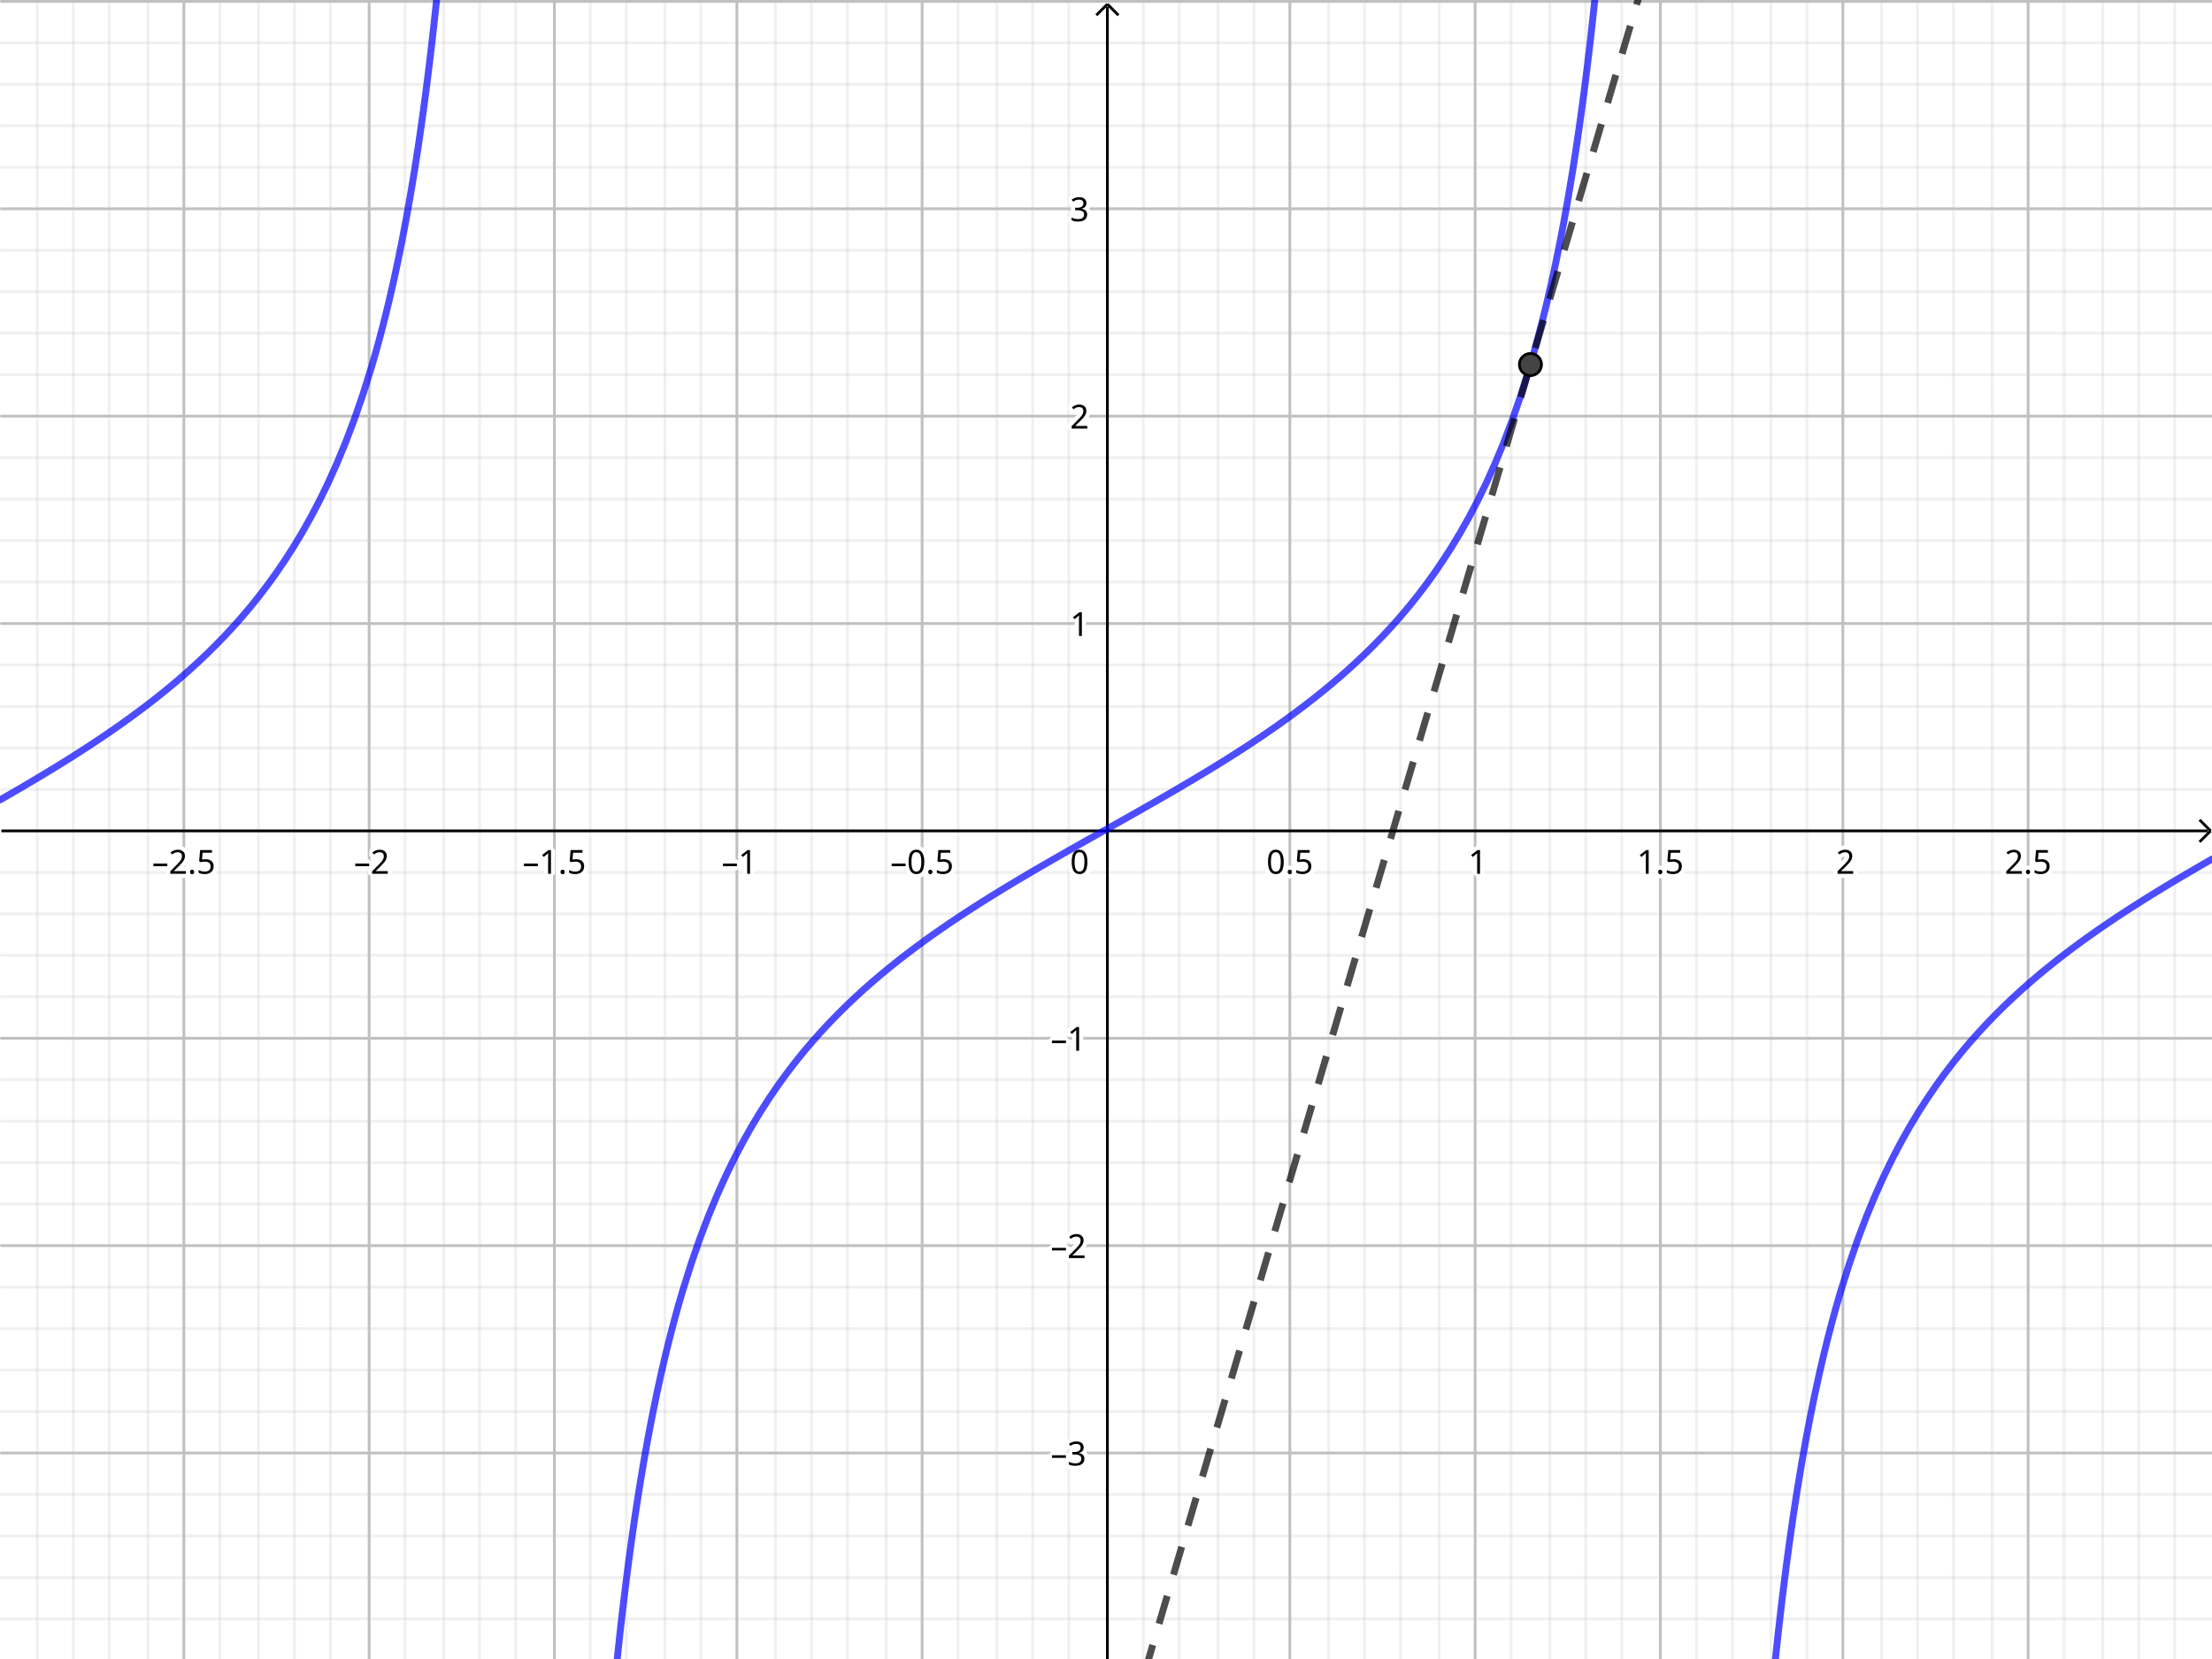
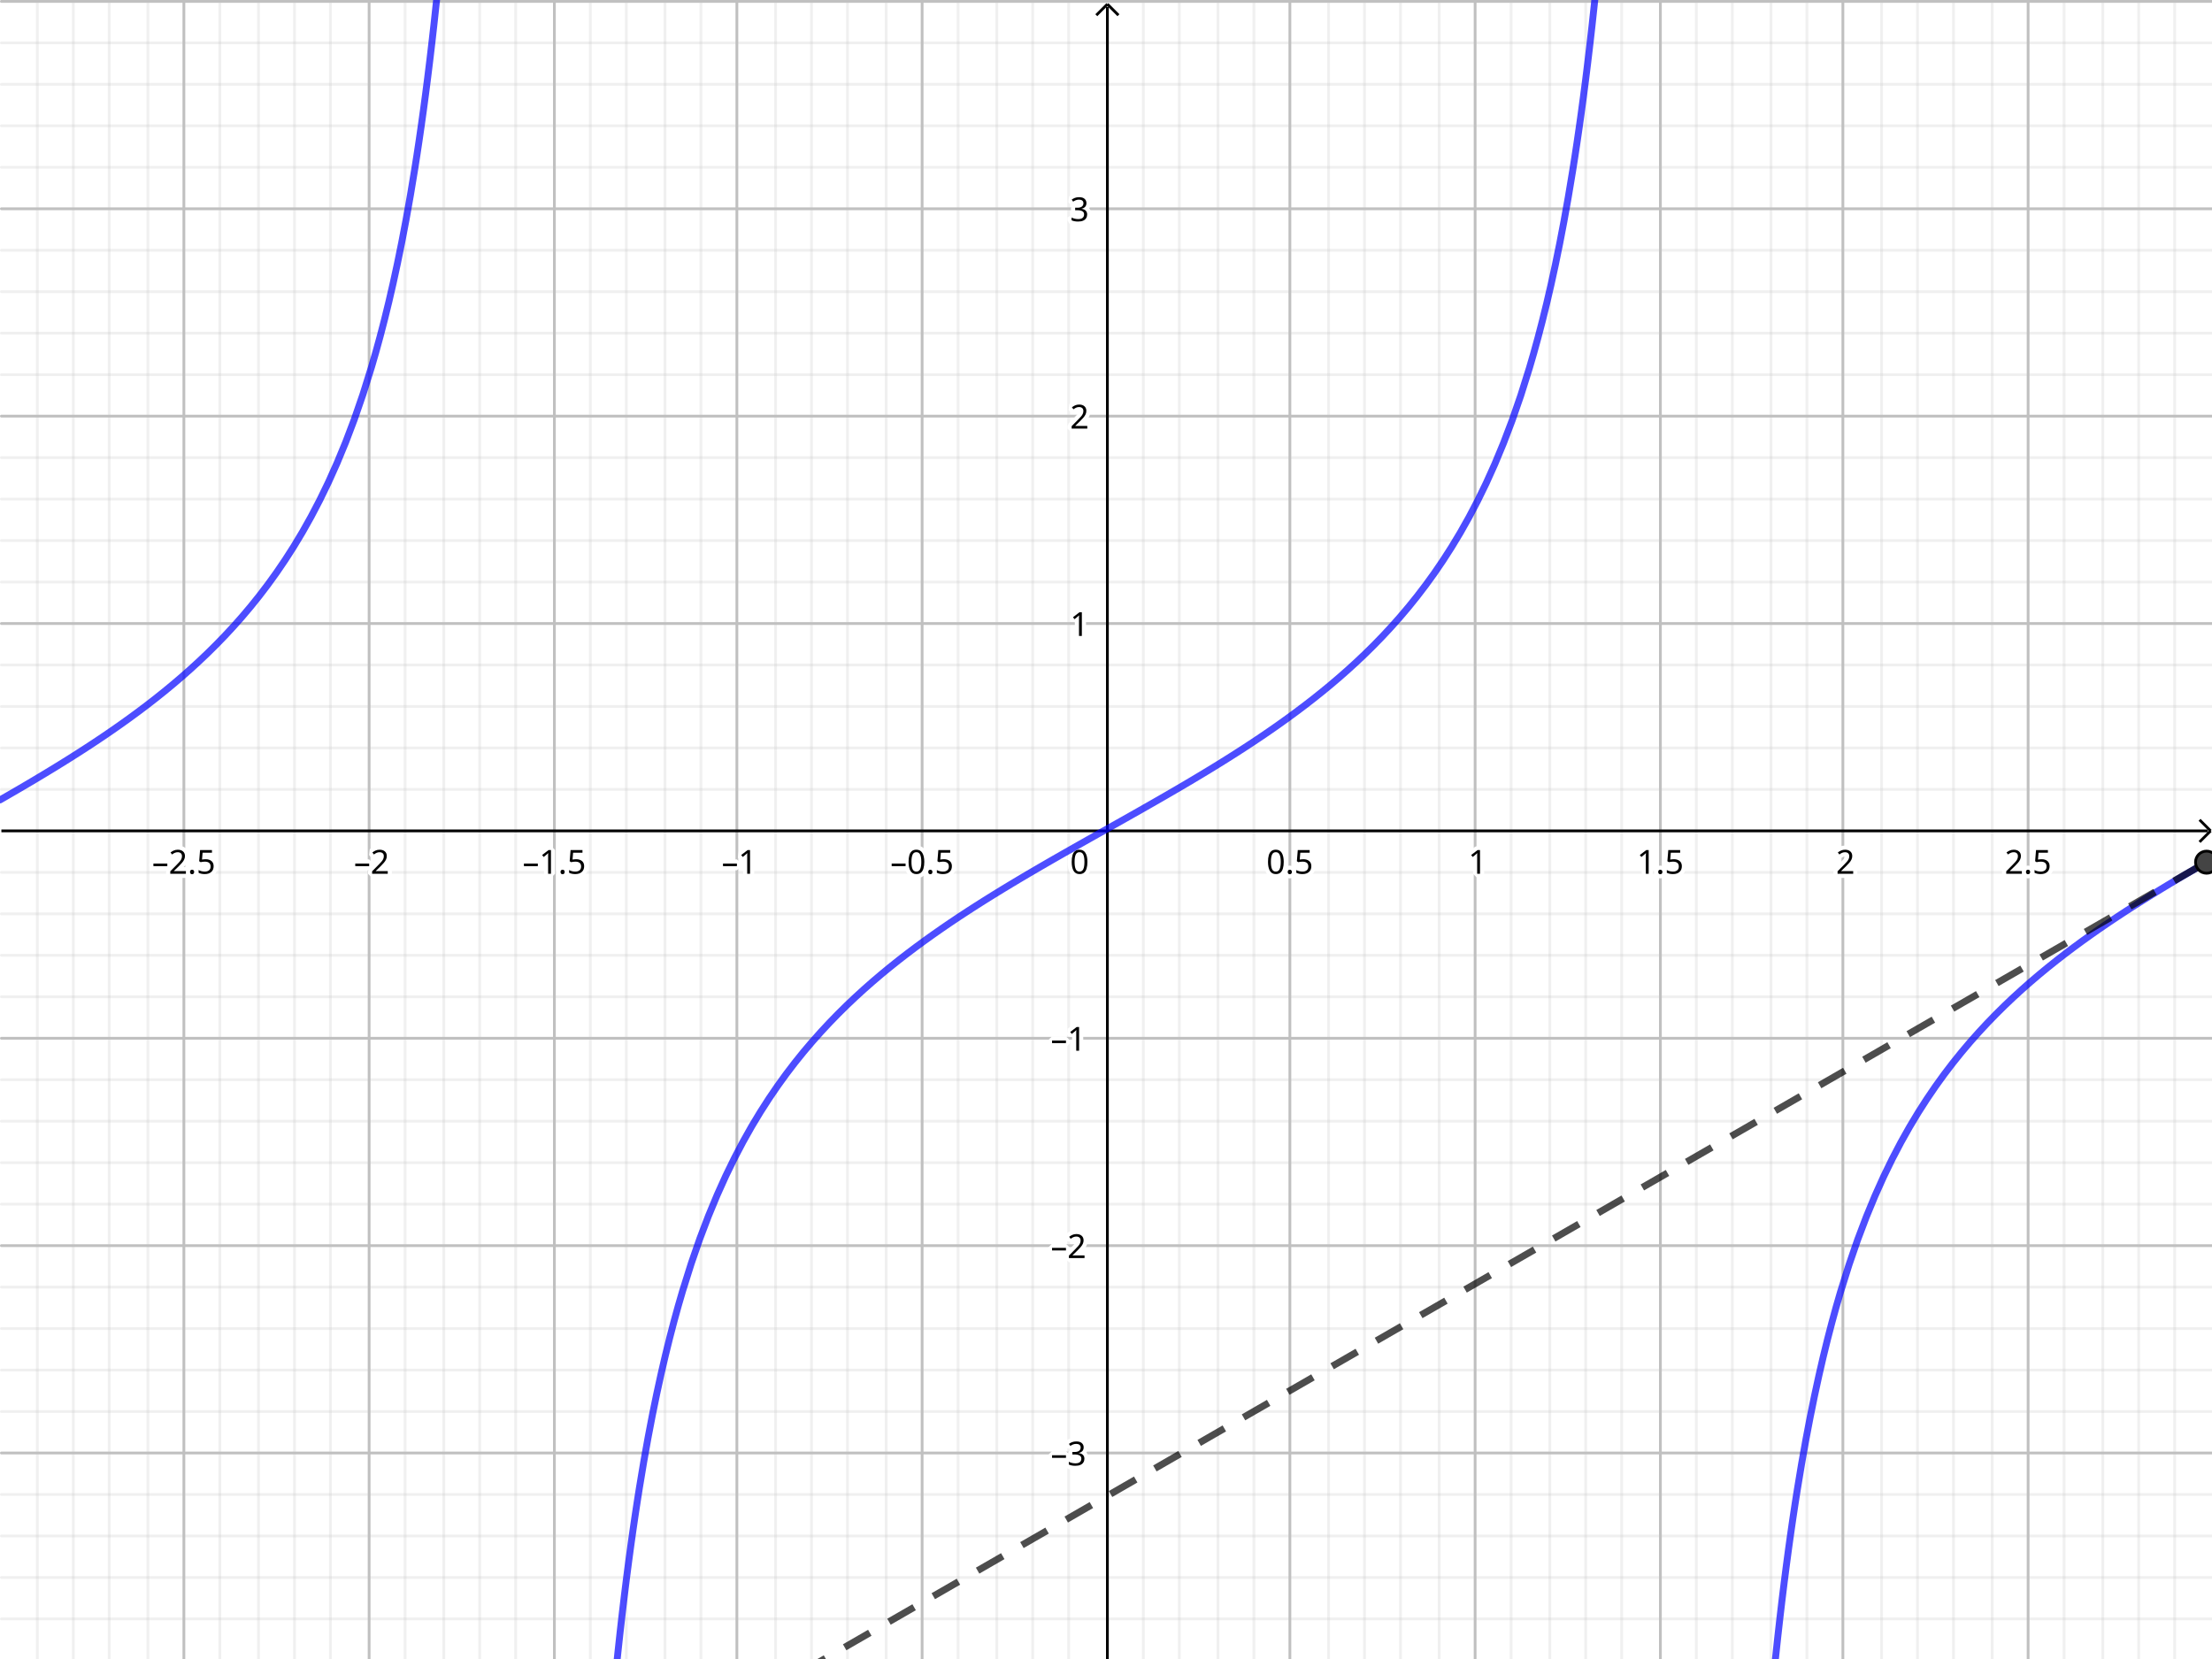
<svg xmlns="http://www.w3.org/2000/svg" version="1.1" width="800" height="600">
  <defs>
-     <clipPath id="EKlBTLpVcZbd">
+     <clipPath id="aDhhhTNVKDqL">
      <path fill="none" stroke="none" d=" M 0 0 L 800 0 L 800 600 L 0 600 L 0 0 Z" />
    </clipPath>
  </defs>
-   <g transform="scale(1,1)" clip-path="url(#EKlBTLpVcZbd)">
+   <g transform="scale(1,1)" clip-path="url(#aDhhhTNVKDqL)">
    <g>
      <path fill="none" stroke="rgb(192,192,192)" paint-order="fill stroke markers" d=" M 66.5 0.5 L 66.5 600.5 M 66.5 0.5 L 66.5 600.5 M 133.5 0.5 L 133.5 600.5 M 200.5 0.5 L 200.5 600.5 M 266.5 0.5 L 266.5 600.5 M 333.5 0.5 L 333.5 600.5 M 466.5 0.5 L 466.5 600.5 M 533.5 0.5 L 533.5 600.5 M 600.5 0.5 L 600.5 600.5 M 666.5 0.5 L 666.5 600.5 M 733.5 0.5 L 733.5 600.5 M 800.5 0.5 L 800.5 600.5" stroke-opacity="1" stroke-linecap="round" stroke-linejoin="round" stroke-miterlimit="10" />
      <path fill="none" stroke="rgb(192,192,192)" paint-order="fill stroke markers" d=" M 13.5 0.5 L 13.5 600.5 M 26.5 0.5 L 26.5 600.5 M 39.5 0.5 L 39.5 600.5 M 53.5 0.5 L 53.5 600.5 M 79.5 0.5 L 79.5 600.5 M 93.5 0.5 L 93.5 600.5 M 106.5 0.5 L 106.5 600.5 M 119.5 0.5 L 119.5 600.5 M 146.5 0.5 L 146.5 600.5 M 160.5 0.5 L 160.5 600.5 M 173.5 0.5 L 173.5 600.5 M 186.5 0.5 L 186.5 600.5 M 213.5 0.5 L 213.5 600.5 M 226.5 0.5 L 226.5 600.5 M 240.5 0.5 L 240.5 600.5 M 253.5 0.5 L 253.5 600.5 M 280.5 0.5 L 280.5 600.5 M 293.5 0.5 L 293.5 600.5 M 306.5 0.5 L 306.5 600.5 M 320.5 0.5 L 320.5 600.5 M 346.5 0.5 L 346.5 600.5 M 360.5 0.5 L 360.5 600.5 M 373.5 0.5 L 373.5 600.5 M 386.5 0.5 L 386.5 600.5 M 413.5 0.5 L 413.5 600.5 M 426.5 0.5 L 426.5 600.5 M 440.5 0.5 L 440.5 600.5 M 453.5 0.5 L 453.5 600.5 M 480.5 0.5 L 480.5 600.5 M 493.5 0.5 L 493.5 600.5 M 506.5 0.5 L 506.5 600.5 M 520.5 0.5 L 520.5 600.5 M 546.5 0.5 L 546.5 600.5 M 560.5 0.5 L 560.5 600.5 M 573.5 0.5 L 573.5 600.5 M 586.5 0.5 L 586.5 600.5 M 613.5 0.5 L 613.5 600.5 M 626.5 0.5 L 626.5 600.5 M 640.5 0.5 L 640.5 600.5 M 653.5 0.5 L 653.5 600.5 M 680.5 0.5 L 680.5 600.5 M 693.5 0.5 L 693.5 600.5 M 706.5 0.5 L 706.5 600.5 M 720.5 0.5 L 720.5 600.5 M 746.5 0.5 L 746.5 600.5 M 760.5 0.5 L 760.5 600.5 M 773.5 0.5 L 773.5 600.5 M 786.5 0.5 L 786.5 600.5" stroke-opacity="0.235" stroke-linecap="round" stroke-linejoin="round" stroke-miterlimit="10" />
      <path fill="none" stroke="rgb(192,192,192)" paint-order="fill stroke markers" d=" M 0.5 0.5 L 800.5 0.5 M 0.5 0.5 L 800.5 0.5 M 0.5 75.5 L 800.5 75.5 M 0.5 150.5 L 800.5 150.5 M 0.5 225.5 L 800.5 225.5 M 0.5 375.5 L 800.5 375.5 M 0.5 450.5 L 800.5 450.5 M 0.5 525.5 L 800.5 525.5 M 0.5 600.5 L 800.5 600.5" stroke-opacity="1" stroke-linecap="round" stroke-linejoin="round" stroke-miterlimit="10" />
      <path fill="none" stroke="rgb(192,192,192)" paint-order="fill stroke markers" d=" M 0.5 0.5 L 800.5 0.5 M 0.5 15.5 L 800.5 15.5 M 0.5 30.5 L 800.5 30.5 M 0.5 45.5 L 800.5 45.5 M 0.5 60.5 L 800.5 60.5 M 0.5 90.5 L 800.5 90.5 M 0.5 105.5 L 800.5 105.5 M 0.5 120.5 L 800.5 120.5 M 0.5 135.5 L 800.5 135.5 M 0.5 165.5 L 800.5 165.5 M 0.5 180.5 L 800.5 180.5 M 0.5 195.5 L 800.5 195.5 M 0.5 210.5 L 800.5 210.5 M 0.5 240.5 L 800.5 240.5 M 0.5 255.5 L 800.5 255.5 M 0.5 270.5 L 800.5 270.5 M 0.5 285.5 L 800.5 285.5 M 0.5 315.5 L 800.5 315.5 M 0.5 330.5 L 800.5 330.5 M 0.5 345.5 L 800.5 345.5 M 0.5 360.5 L 800.5 360.5 M 0.5 390.5 L 800.5 390.5 M 0.5 405.5 L 800.5 405.5 M 0.5 420.5 L 800.5 420.5 M 0.5 435.5 L 800.5 435.5 M 0.5 465.5 L 800.5 465.5 M 0.5 480.5 L 800.5 480.5 M 0.5 495.5 L 800.5 495.5 M 0.5 510.5 L 800.5 510.5 M 0.5 540.5 L 800.5 540.5 M 0.5 555.5 L 800.5 555.5 M 0.5 570.5 L 800.5 570.5 M 0.5 585.5 L 800.5 585.5" stroke-opacity="0.235" stroke-linecap="round" stroke-linejoin="round" stroke-miterlimit="10" />
      <path fill="none" stroke="rgb(0,0,0)" paint-order="fill stroke markers" d=" M 400.5 2.5 L 400.5 600.5" stroke-opacity="1" stroke-miterlimit="10" />
      <path fill="none" stroke="rgb(0,0,0)" paint-order="fill stroke markers" d=" M 400.5 1.5 L 396.5 5.5" stroke-opacity="1" stroke-miterlimit="10" />
      <path fill="none" stroke="rgb(0,0,0)" paint-order="fill stroke markers" d=" M 400.5 1.5 L 404.5 5.5" stroke-opacity="1" stroke-miterlimit="10" />
      <path fill="none" stroke="rgb(0,0,0)" paint-order="fill stroke markers" d=" M 0.5 300.5 L 798.5 300.5" stroke-opacity="1" stroke-miterlimit="10" />
      <path fill="none" stroke="rgb(0,0,0)" paint-order="fill stroke markers" d=" M 799.5 300.5 L 795.5 296.5" stroke-opacity="1" stroke-miterlimit="10" />
      <path fill="none" stroke="rgb(0,0,0)" paint-order="fill stroke markers" d=" M 799.5 300.5 L 795.5 304.5" stroke-opacity="1" stroke-miterlimit="10" />
      <text fill="none" stroke="rgb(255,255,255)" font-family="geogebra-sans-serif, sans-serif" font-size="12px" font-style="normal" font-weight="normal" text-decoration="normal" x="55" y="316" text-anchor="start" dominant-baseline="alphabetic" stroke-opacity="1" stroke-linejoin="bevel" stroke-miterlimit="10" stroke-width="3">–2.5</text>
      <text fill="rgb(0,0,0)" stroke="none" font-family="geogebra-sans-serif, sans-serif" font-size="12px" font-style="normal" font-weight="normal" text-decoration="normal" x="55" y="316" text-anchor="start" dominant-baseline="alphabetic" fill-opacity="1">–2.5</text>
      <text fill="none" stroke="rgb(255,255,255)" font-family="geogebra-sans-serif, sans-serif" font-size="12px" font-style="normal" font-weight="normal" text-decoration="normal" x="128" y="316" text-anchor="start" dominant-baseline="alphabetic" stroke-opacity="1" stroke-linejoin="bevel" stroke-miterlimit="10" stroke-width="3">–2</text>
      <text fill="rgb(0,0,0)" stroke="none" font-family="geogebra-sans-serif, sans-serif" font-size="12px" font-style="normal" font-weight="normal" text-decoration="normal" x="128" y="316" text-anchor="start" dominant-baseline="alphabetic" fill-opacity="1">–2</text>
      <text fill="none" stroke="rgb(255,255,255)" font-family="geogebra-sans-serif, sans-serif" font-size="12px" font-style="normal" font-weight="normal" text-decoration="normal" x="189" y="316" text-anchor="start" dominant-baseline="alphabetic" stroke-opacity="1" stroke-linejoin="bevel" stroke-miterlimit="10" stroke-width="3">–1.5</text>
      <text fill="rgb(0,0,0)" stroke="none" font-family="geogebra-sans-serif, sans-serif" font-size="12px" font-style="normal" font-weight="normal" text-decoration="normal" x="189" y="316" text-anchor="start" dominant-baseline="alphabetic" fill-opacity="1">–1.5</text>
      <text fill="none" stroke="rgb(255,255,255)" font-family="geogebra-sans-serif, sans-serif" font-size="12px" font-style="normal" font-weight="normal" text-decoration="normal" x="261" y="316" text-anchor="start" dominant-baseline="alphabetic" stroke-opacity="1" stroke-linejoin="bevel" stroke-miterlimit="10" stroke-width="3">–1</text>
      <text fill="rgb(0,0,0)" stroke="none" font-family="geogebra-sans-serif, sans-serif" font-size="12px" font-style="normal" font-weight="normal" text-decoration="normal" x="261" y="316" text-anchor="start" dominant-baseline="alphabetic" fill-opacity="1">–1</text>
      <text fill="none" stroke="rgb(255,255,255)" font-family="geogebra-sans-serif, sans-serif" font-size="12px" font-style="normal" font-weight="normal" text-decoration="normal" x="322" y="316" text-anchor="start" dominant-baseline="alphabetic" stroke-opacity="1" stroke-linejoin="bevel" stroke-miterlimit="10" stroke-width="3">–0.5</text>
      <text fill="rgb(0,0,0)" stroke="none" font-family="geogebra-sans-serif, sans-serif" font-size="12px" font-style="normal" font-weight="normal" text-decoration="normal" x="322" y="316" text-anchor="start" dominant-baseline="alphabetic" fill-opacity="1">–0.5</text>
      <text fill="none" stroke="rgb(255,255,255)" font-family="geogebra-sans-serif, sans-serif" font-size="12px" font-style="normal" font-weight="normal" text-decoration="normal" x="458" y="316" text-anchor="start" dominant-baseline="alphabetic" stroke-opacity="1" stroke-linejoin="bevel" stroke-miterlimit="10" stroke-width="3">0.5</text>
      <text fill="rgb(0,0,0)" stroke="none" font-family="geogebra-sans-serif, sans-serif" font-size="12px" font-style="normal" font-weight="normal" text-decoration="normal" x="458" y="316" text-anchor="start" dominant-baseline="alphabetic" fill-opacity="1">0.5</text>
      <text fill="none" stroke="rgb(255,255,255)" font-family="geogebra-sans-serif, sans-serif" font-size="12px" font-style="normal" font-weight="normal" text-decoration="normal" x="531" y="316" text-anchor="start" dominant-baseline="alphabetic" stroke-opacity="1" stroke-linejoin="bevel" stroke-miterlimit="10" stroke-width="3">1</text>
      <text fill="rgb(0,0,0)" stroke="none" font-family="geogebra-sans-serif, sans-serif" font-size="12px" font-style="normal" font-weight="normal" text-decoration="normal" x="531" y="316" text-anchor="start" dominant-baseline="alphabetic" fill-opacity="1">1</text>
      <text fill="none" stroke="rgb(255,255,255)" font-family="geogebra-sans-serif, sans-serif" font-size="12px" font-style="normal" font-weight="normal" text-decoration="normal" x="592" y="316" text-anchor="start" dominant-baseline="alphabetic" stroke-opacity="1" stroke-linejoin="bevel" stroke-miterlimit="10" stroke-width="3">1.5</text>
      <text fill="rgb(0,0,0)" stroke="none" font-family="geogebra-sans-serif, sans-serif" font-size="12px" font-style="normal" font-weight="normal" text-decoration="normal" x="592" y="316" text-anchor="start" dominant-baseline="alphabetic" fill-opacity="1">1.5</text>
      <text fill="none" stroke="rgb(255,255,255)" font-family="geogebra-sans-serif, sans-serif" font-size="12px" font-style="normal" font-weight="normal" text-decoration="normal" x="664" y="316" text-anchor="start" dominant-baseline="alphabetic" stroke-opacity="1" stroke-linejoin="bevel" stroke-miterlimit="10" stroke-width="3">2</text>
      <text fill="rgb(0,0,0)" stroke="none" font-family="geogebra-sans-serif, sans-serif" font-size="12px" font-style="normal" font-weight="normal" text-decoration="normal" x="664" y="316" text-anchor="start" dominant-baseline="alphabetic" fill-opacity="1">2</text>
      <text fill="none" stroke="rgb(255,255,255)" font-family="geogebra-sans-serif, sans-serif" font-size="12px" font-style="normal" font-weight="normal" text-decoration="normal" x="725" y="316" text-anchor="start" dominant-baseline="alphabetic" stroke-opacity="1" stroke-linejoin="bevel" stroke-miterlimit="10" stroke-width="3">2.5</text>
      <text fill="rgb(0,0,0)" stroke="none" font-family="geogebra-sans-serif, sans-serif" font-size="12px" font-style="normal" font-weight="normal" text-decoration="normal" x="725" y="316" text-anchor="start" dominant-baseline="alphabetic" fill-opacity="1">2.5</text>
      <text fill="none" stroke="rgb(255,255,255)" font-family="geogebra-sans-serif, sans-serif" font-size="12px" font-style="normal" font-weight="normal" text-decoration="normal" x="380" y="530" text-anchor="start" dominant-baseline="alphabetic" stroke-opacity="1" stroke-linejoin="bevel" stroke-miterlimit="10" stroke-width="3">–3</text>
      <text fill="rgb(0,0,0)" stroke="none" font-family="geogebra-sans-serif, sans-serif" font-size="12px" font-style="normal" font-weight="normal" text-decoration="normal" x="380" y="530" text-anchor="start" dominant-baseline="alphabetic" fill-opacity="1">–3</text>
      <text fill="none" stroke="rgb(255,255,255)" font-family="geogebra-sans-serif, sans-serif" font-size="12px" font-style="normal" font-weight="normal" text-decoration="normal" x="380" y="455" text-anchor="start" dominant-baseline="alphabetic" stroke-opacity="1" stroke-linejoin="bevel" stroke-miterlimit="10" stroke-width="3">–2</text>
      <text fill="rgb(0,0,0)" stroke="none" font-family="geogebra-sans-serif, sans-serif" font-size="12px" font-style="normal" font-weight="normal" text-decoration="normal" x="380" y="455" text-anchor="start" dominant-baseline="alphabetic" fill-opacity="1">–2</text>
      <text fill="none" stroke="rgb(255,255,255)" font-family="geogebra-sans-serif, sans-serif" font-size="12px" font-style="normal" font-weight="normal" text-decoration="normal" x="380" y="380" text-anchor="start" dominant-baseline="alphabetic" stroke-opacity="1" stroke-linejoin="bevel" stroke-miterlimit="10" stroke-width="3">–1</text>
      <text fill="rgb(0,0,0)" stroke="none" font-family="geogebra-sans-serif, sans-serif" font-size="12px" font-style="normal" font-weight="normal" text-decoration="normal" x="380" y="380" text-anchor="start" dominant-baseline="alphabetic" fill-opacity="1">–1</text>
      <text fill="none" stroke="rgb(255,255,255)" font-family="geogebra-sans-serif, sans-serif" font-size="12px" font-style="normal" font-weight="normal" text-decoration="normal" x="387" y="230" text-anchor="start" dominant-baseline="alphabetic" stroke-opacity="1" stroke-linejoin="bevel" stroke-miterlimit="10" stroke-width="3">1</text>
      <text fill="rgb(0,0,0)" stroke="none" font-family="geogebra-sans-serif, sans-serif" font-size="12px" font-style="normal" font-weight="normal" text-decoration="normal" x="387" y="230" text-anchor="start" dominant-baseline="alphabetic" fill-opacity="1">1</text>
      <text fill="none" stroke="rgb(255,255,255)" font-family="geogebra-sans-serif, sans-serif" font-size="12px" font-style="normal" font-weight="normal" text-decoration="normal" x="387" y="155" text-anchor="start" dominant-baseline="alphabetic" stroke-opacity="1" stroke-linejoin="bevel" stroke-miterlimit="10" stroke-width="3">2</text>
      <text fill="rgb(0,0,0)" stroke="none" font-family="geogebra-sans-serif, sans-serif" font-size="12px" font-style="normal" font-weight="normal" text-decoration="normal" x="387" y="155" text-anchor="start" dominant-baseline="alphabetic" fill-opacity="1">2</text>
      <text fill="none" stroke="rgb(255,255,255)" font-family="geogebra-sans-serif, sans-serif" font-size="12px" font-style="normal" font-weight="normal" text-decoration="normal" x="387" y="80" text-anchor="start" dominant-baseline="alphabetic" stroke-opacity="1" stroke-linejoin="bevel" stroke-miterlimit="10" stroke-width="3">3</text>
      <text fill="rgb(0,0,0)" stroke="none" font-family="geogebra-sans-serif, sans-serif" font-size="12px" font-style="normal" font-weight="normal" text-decoration="normal" x="387" y="80" text-anchor="start" dominant-baseline="alphabetic" fill-opacity="1">3</text>
      <text fill="none" stroke="rgb(255,255,255)" font-family="geogebra-sans-serif, sans-serif" font-size="12px" font-style="normal" font-weight="normal" text-decoration="normal" x="387" y="316" text-anchor="start" dominant-baseline="alphabetic" stroke-opacity="1" stroke-linejoin="bevel" stroke-miterlimit="10" stroke-width="3">0</text>
      <text fill="rgb(0,0,0)" stroke="none" font-family="geogebra-sans-serif, sans-serif" font-size="12px" font-style="normal" font-weight="normal" text-decoration="normal" x="387" y="316" text-anchor="start" dominant-baseline="alphabetic" fill-opacity="1">0</text>
      <path fill="none" stroke="rgb(0,0,255)" paint-order="fill stroke markers" d=" M 0 289.309 L 3.125 287.509 L 6.25 285.695 L 9.375 283.865 L 12.5 282.016 L 15.625 280.146 L 18.75 278.253 L 21.875 276.334 L 25 274.387 L 28.125 272.408 L 31.25 270.394 L 34.375 268.343 L 37.5 266.251 L 40.625 264.114 L 43.75 261.929 L 46.875 259.691 L 50 257.397 L 53.125 255.04 L 56.25 252.616 L 59.375 250.119 L 62.5 247.543 L 65.625 244.881 L 68.75 242.126 L 71.875 239.269 L 75 236.302 L 78.125 233.214 L 81.25 229.995 L 84.375 226.631 L 87.5 223.11 L 90.625 219.415 L 93.75 215.529 L 96.875 211.433 L 100 207.103 L 103.125 202.514 L 106.25 197.637 L 109.375 192.438 L 112.5 186.876 L 115.625 180.907 L 118.75 174.477 L 121.875 167.521 L 125 159.965 L 128.125 151.716 L 131.25 142.666 L 134.375 132.68 L 135.938 127.285 L 137.5 121.591 L 139.062 115.571 L 140.625 109.193 L 142.188 102.424 L 143.75 95.223 L 145.312 87.546 L 146.875 79.341 L 148.437 70.551 L 150 61.107 L 150.781 56.116 L 151.562 50.931 L 152.344 45.54 L 153.125 39.93 L 153.906 34.088 L 154.687 27.998 L 155.469 21.643 L 156.25 15.006 L 157.031 8.066 L 157.812 0.803 L 158.594 -6.808 M 222.656 605.526 L 223.438 597.974 L 224.219 590.766 L 225 583.878 L 225.781 577.289 L 226.562 570.979 L 227.344 564.931 L 228.125 559.128 L 228.906 553.555 L 229.688 548.199 L 230.469 543.047 L 231.25 538.087 L 232.812 528.699 L 234.375 519.96 L 235.938 511.801 L 237.5 504.165 L 239.062 497.002 L 240.625 490.266 L 242.188 483.919 L 243.75 477.927 L 245.312 472.258 L 246.875 466.887 L 250 456.943 L 253.125 447.928 L 256.25 439.71 L 259.375 432.18 L 262.5 425.248 L 265.625 418.837 L 268.75 412.886 L 271.875 407.341 L 275 402.155 L 278.125 397.291 L 281.25 392.713 L 284.375 388.394 L 287.5 384.306 L 290.625 380.429 L 293.75 376.742 L 296.875 373.227 L 300 369.87 L 303.125 366.656 L 306.25 363.573 L 309.375 360.611 L 312.5 357.759 L 315.625 355.007 L 318.75 352.349 L 321.875 349.777 L 325 347.283 L 328.125 344.862 L 331.25 342.508 L 334.375 340.215 L 337.5 337.98 L 340.625 335.797 L 343.75 333.662 L 346.875 331.571 L 350 329.522 L 353.125 327.51 L 356.25 325.532 L 359.375 323.586 L 362.5 321.668 L 365.625 319.776 L 368.75 317.907 L 371.875 316.059 L 375 314.23 L 378.125 312.416 L 381.25 310.617 L 384.375 308.83 L 387.5 307.052 L 390.625 305.282 L 393.75 303.518 L 396.875 301.758 L 400 300 L 403.125 298.242 L 406.25 296.482 L 409.375 294.718 L 412.5 292.948 L 415.625 291.17 L 418.75 289.383 L 421.875 287.584 L 425 285.77 L 428.125 283.941 L 431.25 282.093 L 434.375 280.224 L 437.5 278.332 L 440.625 276.414 L 443.75 274.468 L 446.875 272.49 L 450 270.478 L 453.125 268.429 L 456.25 266.338 L 459.375 264.203 L 462.5 262.02 L 465.625 259.785 L 468.75 257.492 L 471.875 255.138 L 475 252.717 L 478.125 250.223 L 481.25 247.651 L 484.375 244.993 L 487.5 242.241 L 490.625 239.389 L 493.75 236.427 L 496.875 233.344 L 500 230.13 L 503.125 226.773 L 506.25 223.258 L 509.375 219.571 L 512.5 215.694 L 515.625 211.606 L 518.75 207.287 L 521.875 202.709 L 525 197.845 L 528.125 192.659 L 531.25 187.114 L 534.375 181.163 L 537.5 174.752 L 540.625 167.82 L 543.75 160.29 L 546.875 152.072 L 550 143.057 L 553.125 133.113 L 554.688 127.742 L 556.25 122.073 L 557.812 116.081 L 559.375 109.734 L 560.938 102.998 L 562.5 95.835 L 564.062 88.199 L 565.625 80.04 L 567.188 71.301 L 568.75 61.913 L 569.531 56.953 L 570.312 51.801 L 571.094 46.445 L 571.875 40.872 L 572.656 35.069 L 573.438 29.021 L 574.219 22.711 L 575 16.122 L 575.781 9.234 L 576.562 2.026 L 577.344 -5.526 M 641.406 606.808 L 642.188 599.197 L 642.969 591.934 L 643.75 584.994 L 644.531 578.357 L 645.312 572.002 L 646.094 565.912 L 646.875 560.07 L 647.656 554.46 L 648.438 549.069 L 649.219 543.884 L 650 538.893 L 651.562 529.449 L 653.125 520.659 L 654.688 512.454 L 656.25 504.777 L 657.812 497.576 L 659.375 490.807 L 660.938 484.429 L 662.5 478.409 L 664.062 472.715 L 665.625 467.32 L 668.75 457.334 L 671.875 448.284 L 675 440.035 L 678.125 432.479 L 681.25 425.523 L 684.375 419.093 L 687.5 413.124 L 690.625 407.562 L 693.75 402.363 L 696.875 397.486 L 700 392.897 L 703.125 388.567 L 706.25 384.471 L 709.375 380.585 L 712.5 376.89 L 715.625 373.369 L 718.75 370.005 L 721.875 366.786 L 725 363.698 L 728.125 360.731 L 731.25 357.874 L 734.375 355.119 L 737.5 352.457 L 740.625 349.881 L 743.75 347.384 L 746.875 344.96 L 750 342.603 L 753.125 340.309 L 756.25 338.071 L 759.375 335.886 L 762.5 333.749 L 765.625 331.657 L 768.75 329.606 L 771.875 327.592 L 775 325.613 L 778.125 323.666 L 781.25 321.747 L 784.375 319.854 L 787.5 317.984 L 790.625 316.135 L 793.75 314.305 L 796.875 312.491 L 800 310.691" stroke-opacity="0.698" stroke-linecap="round" stroke-linejoin="round" stroke-miterlimit="10" stroke-width="2.5" />
-       <path fill="none" stroke="rgb(0,0,0)" paint-order="fill stroke markers" d=" M 413.941 605 L 593.865 -5" stroke-opacity="0.698" stroke-linejoin="round" stroke-miterlimit="10" stroke-width="2.5" stroke-dasharray="10.5,8" />
-       <path fill="rgb(68,68,68)" stroke="none" paint-order="stroke fill markers" d=" M 557.503 131.838 C 557.503 134.047 555.712 135.838 553.503 135.838 C 551.294 135.838 549.503 134.047 549.503 131.838 C 549.503 129.629 551.294 127.838 553.503 127.838 C 555.712 127.838 557.503 129.629 557.503 131.838 Z" fill-opacity="1" />
-       <path fill="none" stroke="rgb(0,0,0)" paint-order="fill stroke markers" d=" M 557.503 131.838 C 557.503 134.047 555.712 135.838 553.503 135.838 C 551.294 135.838 549.503 134.047 549.503 131.838 C 549.503 129.629 551.294 127.838 553.503 127.838 C 555.712 127.838 557.503 129.629 557.503 131.838 Z" stroke-opacity="1" stroke-linecap="round" stroke-linejoin="round" stroke-miterlimit="10" />
+       <path fill="none" stroke="rgb(0,0,0)" paint-order="fill stroke markers" d=" M 289.454 605 L 805 307.806" stroke-opacity="0.698" stroke-linejoin="round" stroke-miterlimit="10" stroke-width="2.5" stroke-dasharray="10.5,8" />
+       <path fill="rgb(68,68,68)" stroke="none" paint-order="stroke fill markers" d=" M 802.043 311.817 C 802.043 314.026 800.252 315.817 798.043 315.817 C 795.833 315.817 794.043 314.026 794.043 311.817 C 794.043 309.608 795.833 307.817 798.043 307.817 C 800.252 307.817 802.043 309.608 802.043 311.817 Z" fill-opacity="1" />
+       <path fill="none" stroke="rgb(0,0,0)" paint-order="fill stroke markers" d=" M 802.043 311.817 C 802.043 314.026 800.252 315.817 798.043 315.817 C 795.833 315.817 794.043 314.026 794.043 311.817 C 794.043 309.608 795.833 307.817 798.043 307.817 C 800.252 307.817 802.043 309.608 802.043 311.817 Z" stroke-opacity="1" stroke-linecap="round" stroke-linejoin="round" stroke-miterlimit="10" />
    </g>
  </g>
</svg>
